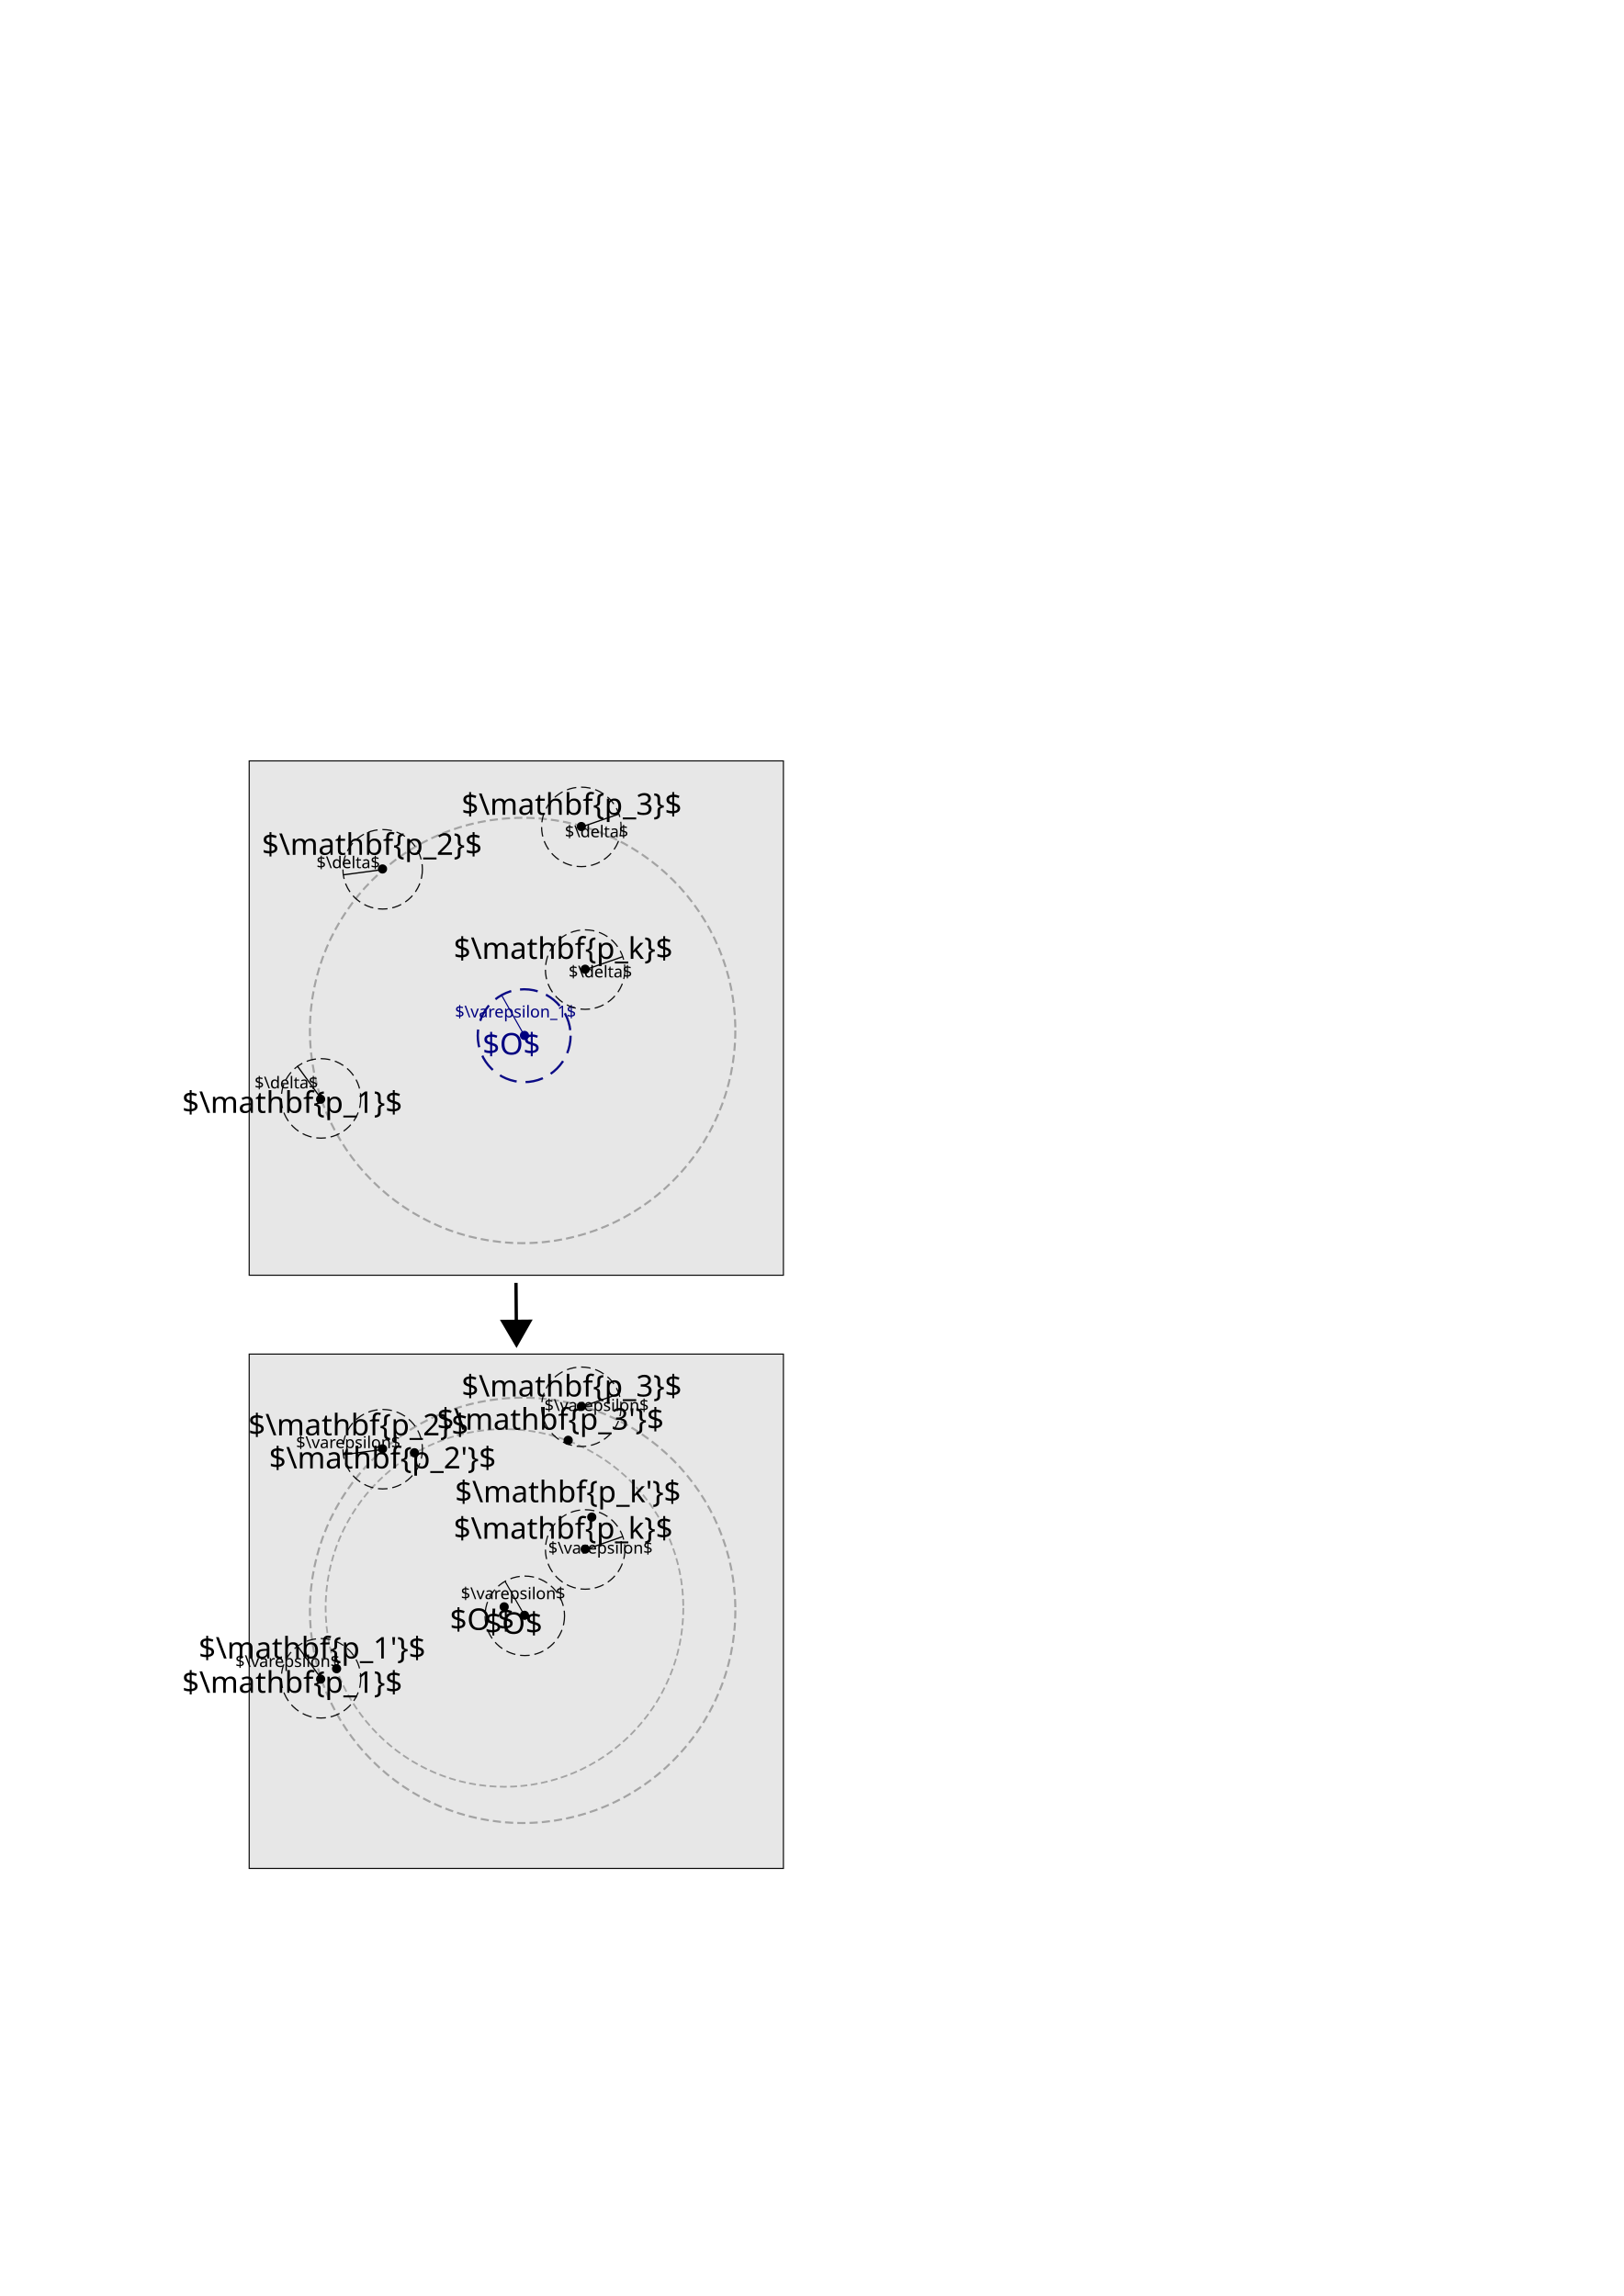
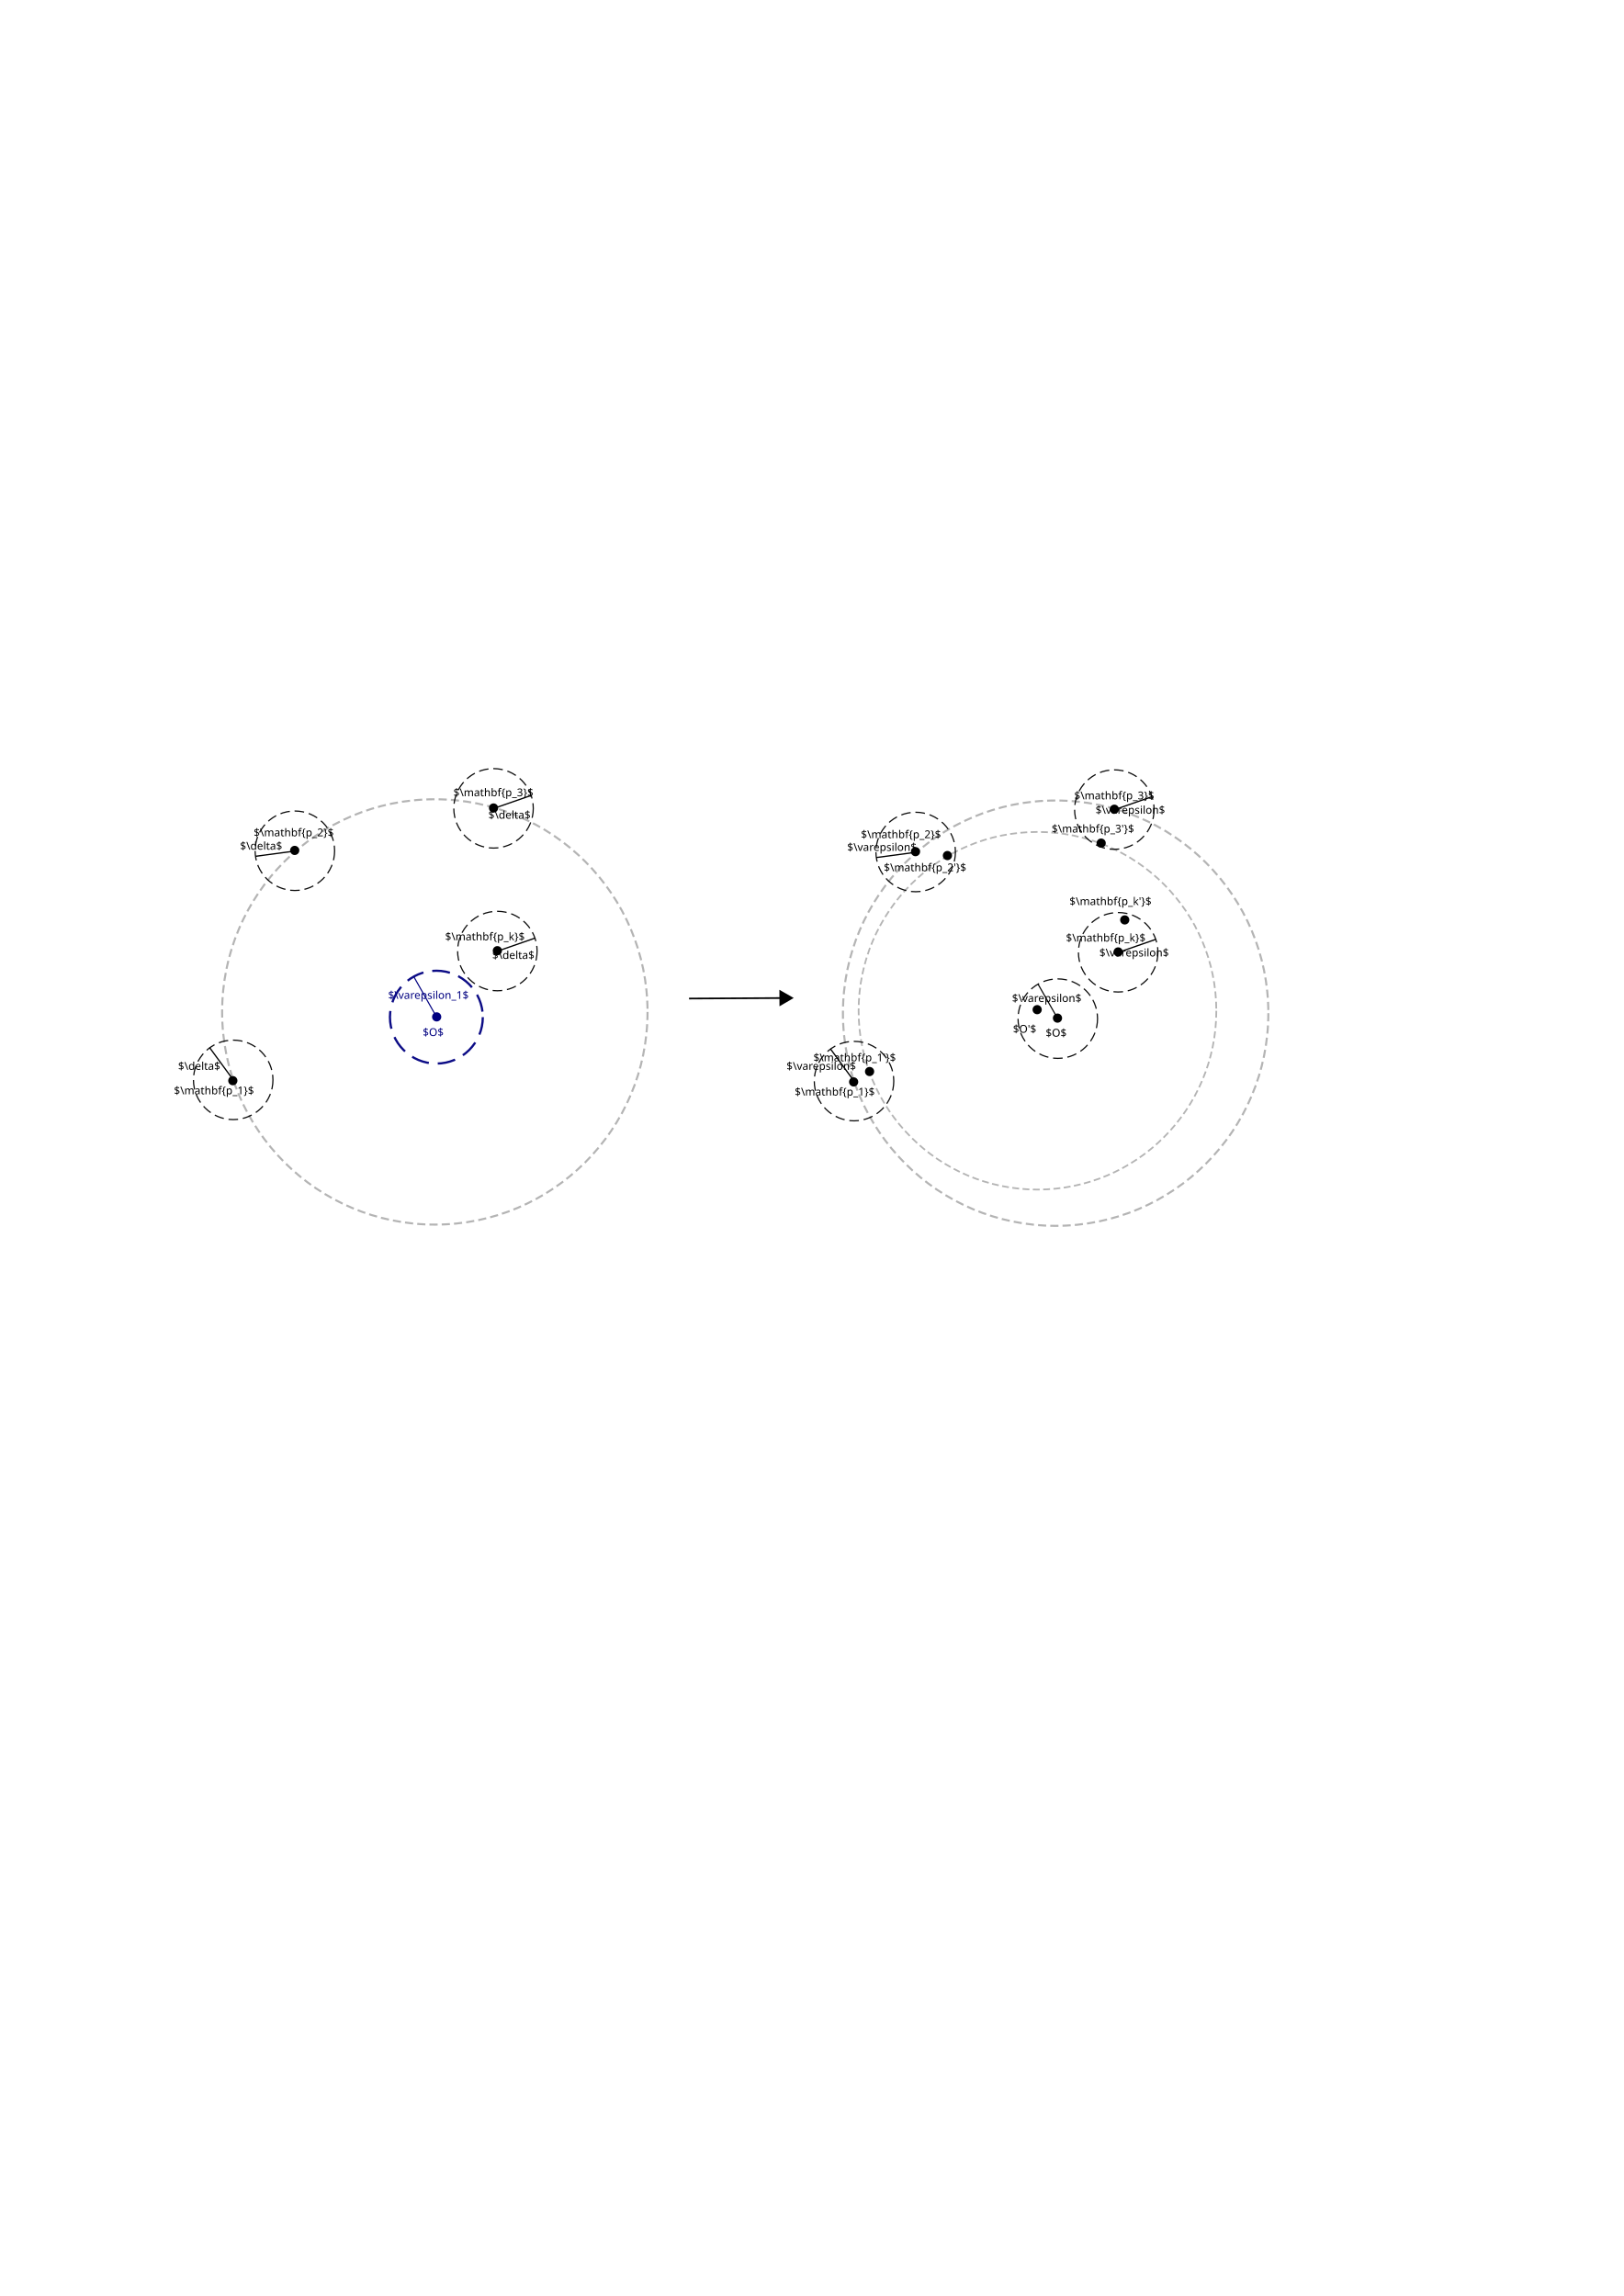
<svg xmlns="http://www.w3.org/2000/svg" width="210mm" height="297mm" viewBox="0 0 210 297" version="1.1" id="svg862">
  <defs id="defs859">
    <marker style="overflow:visible" id="TriangleOutL" refX="0.0" refY="0.0" orient="auto">
      <path transform="scale(0.8)" style="fill-rule:evenodd;fill:context-stroke;stroke:context-stroke;stroke-width:1.0pt" d="M 5.77,0.0 L -2.88,5.0 L -2.88,-5.0 L 5.77,0.0 z " id="path14853" />
    </marker>
    <marker style="overflow:visible;" id="Arrow2Lend" refX="0.0" refY="0.0" orient="auto">
      <path transform="scale(1.1) rotate(180) translate(1,0)" d="M 8.719,4.034 L -2.207,0.016 L 8.719,-4.002 C 6.973,-1.63 6.983,1.616 8.719,4.034 z " style="fill-rule:evenodd;fill:context-stroke;stroke-width:0.625;stroke-linejoin:round;" id="path14732" />
    </marker>
  </defs>
  <g id="layer2">
-     <rect style="fill:#cccccc;fill-opacity:0.48;stroke:#000000;stroke-width:0.145;stroke-miterlimit:4;stroke-dasharray:none;stroke-opacity:0.951" id="rect14254" width="69.094" height="66.535" x="32.228" y="98.424" />
-     <rect style="fill:#cccccc;fill-opacity:0.48;stroke:#000000;stroke-width:0.145;stroke-miterlimit:4;stroke-dasharray:none;stroke-opacity:0.951" id="rect14254-1" width="69.094" height="66.535" x="32.228" y="175.159" />
-     <path style="fill:none;stroke:#000000;stroke-width:0.43;stroke-linecap:butt;stroke-linejoin:miter;stroke-miterlimit:4;stroke-dasharray:none;stroke-opacity:1;marker-end:url(#TriangleOutL)" d="m 66.735,165.947 0.05,5.982" id="path14709" />
+     <path style="fill:none;stroke:#000000;stroke-width:0.217;stroke-linecap:butt;stroke-linejoin:miter;stroke-miterlimit:4;stroke-dasharray:none;stroke-opacity:1;marker-end:url(#TriangleOutL)" d="m 89.118,129.167 12.305,-0.067" id="path14709" />
  </g>
  <g id="layer1">
-     <path style="fill:#000080;stroke:#000080;stroke-width:0.145;stroke-linecap:butt;stroke-linejoin:miter;stroke-miterlimit:4;stroke-dasharray:none;stroke-opacity:1" d="m 67.803,133.926 -2.923,-5.178" id="path9088" />
-     <circle id="path2106-5" style="fill:#000080;stroke:none;stroke-width:0.397" cx="67.832" cy="133.938" r="0.595" />
-     <text xml:space="preserve" style="font-style:normal;font-weight:normal;font-size:3.881px;line-height:1.25;font-family:sans-serif;text-align:center;text-anchor:middle;fill:#000000;fill-opacity:1;stroke:none;stroke-width:0.762" x="50.636" y="110.58" id="text7771">
-       <tspan id="tspan7769" style="font-size:3.881px;text-align:center;text-anchor:middle;stroke-width:0.762" x="50.636" y="110.58">$\mathbf{p_2}$</tspan>
+     <g id="g3283" transform="translate(-11.35567,-2.399086)">
+       <path style="fill:#000080;stroke:#000080;stroke-width:0.145;stroke-linecap:butt;stroke-linejoin:miter;stroke-miterlimit:4;stroke-dasharray:none;stroke-opacity:1" d="m 67.803,133.926 -2.923,-5.178" id="path9088" />
+       <circle id="path2106-5" style="fill:#000080;stroke:none;stroke-width:0.397" cx="67.832" cy="133.938" r="0.595" />
+       <text xml:space="preserve" style="font-style:normal;font-weight:normal;font-size:1.411px;line-height:1.25;font-family:sans-serif;text-align:center;text-anchor:middle;fill:#000000;fill-opacity:1;stroke:none;stroke-width:0.762" x="50.636" y="110.58" id="text7771">
+         <tspan id="tspan7769" style="font-size:1.411px;text-align:center;text-anchor:middle;stroke-width:0.762" x="50.636" y="110.58">$\mathbf{p_2}$</tspan>
+       </text>
+       <text xml:space="preserve" style="font-style:normal;font-weight:normal;font-size:1.411px;line-height:1.25;font-family:sans-serif;text-align:center;text-anchor:middle;fill:#000000;fill-opacity:1;stroke:none;stroke-width:0.762" x="76.463" y="105.398" id="text7771-1">
+         <tspan id="tspan7769-6" style="font-size:1.411px;text-align:center;text-anchor:middle;stroke-width:0.762" x="76.463" y="105.398">$\mathbf{p_3}$</tspan>
+       </text>
+       <text xml:space="preserve" style="font-style:normal;font-weight:normal;font-size:1.411px;line-height:1.25;font-family:sans-serif;text-align:center;text-anchor:middle;fill:#000000;fill-opacity:1;stroke:none;stroke-width:0.762" x="75.365" y="124.036" id="text7771-1-9">
+         <tspan id="tspan7769-6-2" style="font-size:1.411px;text-align:center;text-anchor:middle;stroke-width:0.762" x="75.365" y="124.036">$\mathbf{p_k}$</tspan>
+       </text>
+       <text xml:space="preserve" style="font-style:normal;font-weight:normal;font-size:1.411px;line-height:1.25;font-family:sans-serif;text-align:center;text-anchor:middle;fill:#000080;fill-opacity:1;stroke:none;stroke-width:0.762" x="68.67" y="136.413" id="text7771-1-7">
+         <tspan id="tspan7769-6-8" style="font-size:1.411px;text-align:center;text-anchor:middle;fill:#000080;stroke-width:0.762" x="68.67" y="136.413">$O$</tspan>
+       </text>
+       <text xml:space="preserve" style="font-style:normal;font-weight:normal;font-size:1.411px;line-height:1.25;font-family:sans-serif;text-align:center;text-anchor:middle;fill:#000000;fill-opacity:1;stroke:none;stroke-width:0.762" x="40.316" y="143.956" id="text7771-9">
+         <tspan id="tspan7769-9" style="font-size:1.411px;text-align:center;text-anchor:middle;stroke-width:0.762" x="40.316" y="143.956">$\mathbf{p_1}$</tspan>
+       </text>
+       <text xml:space="preserve" style="font-style:normal;font-weight:normal;font-size:1.411px;line-height:1.25;font-family:sans-serif;text-align:center;text-anchor:middle;fill:#000000;fill-opacity:1;stroke:none;stroke-width:0.762" x="38.408" y="140.786" id="text7771-9-3">
+         <tspan id="tspan7769-9-5" style="font-size:1.411px;text-align:center;text-anchor:middle;stroke-width:0.762" x="38.408" y="140.786">$\delta$</tspan>
+       </text>
+       <text xml:space="preserve" style="font-style:normal;font-weight:normal;font-size:1.411px;line-height:1.25;font-family:sans-serif;text-align:center;text-anchor:middle;fill:#000000;fill-opacity:1;stroke:none;stroke-width:0.762" x="46.418" y="112.308" id="text7771-9-3-2">
+         <tspan id="tspan7769-9-5-7" style="font-size:1.411px;text-align:center;text-anchor:middle;stroke-width:0.762" x="46.418" y="112.308">$\delta$</tspan>
+       </text>
+       <text xml:space="preserve" style="font-style:normal;font-weight:normal;font-size:1.411px;line-height:1.25;font-family:sans-serif;text-align:center;text-anchor:middle;fill:#000000;fill-opacity:1;stroke:none;stroke-width:0.762" x="78.537" y="108.301" id="text7771-9-3-5">
+         <tspan id="tspan7769-9-5-3" style="font-size:1.411px;text-align:center;text-anchor:middle;stroke-width:0.762" x="78.537" y="108.301">$\delta$</tspan>
+       </text>
+       <text xml:space="preserve" style="font-style:normal;font-weight:normal;font-size:1.411px;line-height:1.25;font-family:sans-serif;text-align:center;text-anchor:middle;fill:#000080;fill-opacity:1;stroke:none;stroke-width:0.762" x="68.054" y="131.609" id="text7771-9-3-9">
+         <tspan id="tspan7769-9-5-5" style="font-size:1.411px;text-align:center;text-anchor:middle;fill:#000080;stroke-width:0.762" x="68.054" y="131.609">$\varepsilon_1$</tspan>
+       </text>
+       <ellipse style="fill:none;fill-opacity:0.48;stroke:#000000;stroke-width:0.265;stroke-miterlimit:4;stroke-dasharray:1.058, 0.529;stroke-dashoffset:0;stroke-opacity:0.294" id="path49729" cx="67.593" cy="133.298" rx="27.51" ry="27.51" />
+       <circle id="path2106-5-1" style="fill:#000000;stroke:none;stroke-width:0.397" cx="49.47" cy="112.404" r="0.595" />
+       <circle id="path2106-5-7" style="fill:#000000;stroke:none;stroke-width:0.397" cx="41.468" cy="142.191" r="0.595" />
+       <circle id="path2106-5-8" style="fill:#000000;stroke:none;stroke-width:0.397" cx="75.187" cy="106.917" r="0.595" />
+       <circle style="opacity:1;fill:none;fill-opacity:0.48;stroke:#000000;stroke-width:0.155;stroke-miterlimit:4;stroke-dasharray:1.24, 0.62;stroke-dashoffset:0;stroke-opacity:0.951" id="path3978" cx="41.518" cy="142.085" r="5.14" />
+       <circle style="fill:none;fill-opacity:0.48;stroke:#000000;stroke-width:0.155;stroke-miterlimit:4;stroke-dasharray:1.24, 0.62;stroke-dashoffset:0;stroke-opacity:0.951" id="path3978-5-8" cx="75.187" cy="106.963" r="5.14" />
+       <circle style="fill:none;fill-opacity:0.48;stroke:#000000;stroke-width:0.155;stroke-miterlimit:4;stroke-dasharray:1.24, 0.62;stroke-dashoffset:0;stroke-opacity:0.951" id="path3978-5" cx="49.492" cy="112.449" r="5.14" />
+       <path style="fill:none;stroke:#000000;stroke-width:0.165;stroke-linecap:butt;stroke-linejoin:miter;stroke-miterlimit:4;stroke-dasharray:none;stroke-opacity:1" d="m 41.518,142.085 -3.067,-4.193" id="path4345" />
+       <circle style="opacity:1;fill:none;fill-opacity:0.48;stroke:#000080;stroke-width:0.289;stroke-miterlimit:4;stroke-dasharray:2.313, 1.156;stroke-dashoffset:0;stroke-opacity:0.951" id="path8875" cx="67.794" cy="133.973" r="6.005" />
+       <path style="fill:none;stroke:#000000;stroke-width:0.165;stroke-linecap:butt;stroke-linejoin:miter;stroke-miterlimit:4;stroke-dasharray:none;stroke-opacity:1" d="m 49.493,112.486 -5.089,0.679" id="path16844" />
+       <path style="fill:none;stroke:#000000;stroke-width:0.165;stroke-linecap:butt;stroke-linejoin:miter;stroke-miterlimit:4;stroke-dasharray:none;stroke-opacity:1" d="m 75.208,106.973 4.828,-1.675" id="path16846" />
+       <text xml:space="preserve" style="font-style:normal;font-weight:normal;font-size:1.411px;line-height:1.25;font-family:sans-serif;text-align:center;text-anchor:middle;fill:#000000;fill-opacity:1;stroke:none;stroke-width:0.762" x="79.031" y="126.44" id="text7771-9-3-5-0">
+         <tspan id="tspan7769-9-5-3-6" style="font-size:1.411px;text-align:center;text-anchor:middle;stroke-width:0.762" x="79.031" y="126.44">$\delta$</tspan>
+       </text>
+       <circle id="path2106-5-8-8" style="fill:#000000;stroke:none;stroke-width:0.397" cx="75.682" cy="125.376" r="0.595" />
+       <circle style="fill:none;fill-opacity:0.48;stroke:#000000;stroke-width:0.155;stroke-miterlimit:4;stroke-dasharray:1.24, 0.62;stroke-dashoffset:0;stroke-opacity:0.951" id="path3978-5-8-7" cx="75.681" cy="125.421" r="5.14" />
+       <path style="fill:none;stroke:#000000;stroke-width:0.165;stroke-linecap:butt;stroke-linejoin:miter;stroke-miterlimit:4;stroke-dasharray:none;stroke-opacity:1" d="m 75.702,125.431 4.828,-1.675" id="path16846-1" />
+     </g>
+     <text xml:space="preserve" style="font-style:normal;font-weight:normal;font-size:1.411px;line-height:1.25;font-family:sans-serif;fill:#000000;fill-opacity:1;stroke:none;stroke-width:0.265" x="15.514" y="118.435" id="text26485">
+       <tspan id="tspan26483" style="stroke-width:0.265;font-size:1.411px" x="15.514" y="118.435" />
    </text>
-     <text xml:space="preserve" style="font-style:normal;font-weight:normal;font-size:3.881px;line-height:1.25;font-family:sans-serif;text-align:center;text-anchor:middle;fill:#000000;fill-opacity:1;stroke:none;stroke-width:0.762" x="76.463" y="105.398" id="text7771-1">
-       <tspan id="tspan7769-6" style="font-size:3.881px;text-align:center;text-anchor:middle;stroke-width:0.762" x="76.463" y="105.398">$\mathbf{p_3}$</tspan>
-     </text>
-     <text xml:space="preserve" style="font-style:normal;font-weight:normal;font-size:3.881px;line-height:1.25;font-family:sans-serif;text-align:center;text-anchor:middle;fill:#000000;fill-opacity:1;stroke:none;stroke-width:0.762" x="75.365" y="124.036" id="text7771-1-9">
-       <tspan id="tspan7769-6-2" style="font-size:3.881px;text-align:center;text-anchor:middle;stroke-width:0.762" x="75.365" y="124.036">$\mathbf{p_k}$</tspan>
-     </text>
-     <text xml:space="preserve" style="font-style:normal;font-weight:normal;font-size:3.881px;line-height:1.25;font-family:sans-serif;text-align:center;text-anchor:middle;fill:#000080;fill-opacity:1;stroke:none;stroke-width:0.762" x="68.67" y="136.413" id="text7771-1-7">
-       <tspan id="tspan7769-6-8" style="font-size:3.881px;text-align:center;text-anchor:middle;fill:#000080;stroke-width:0.762" x="68.67" y="136.413">$O$</tspan>
-     </text>
-     <text xml:space="preserve" style="font-style:normal;font-weight:normal;font-size:3.881px;line-height:1.25;font-family:sans-serif;text-align:center;text-anchor:middle;fill:#000000;fill-opacity:1;stroke:none;stroke-width:0.762" x="40.316" y="143.956" id="text7771-9">
-       <tspan id="tspan7769-9" style="font-size:3.881px;text-align:center;text-anchor:middle;stroke-width:0.762" x="40.316" y="143.956">$\mathbf{p_1}$</tspan>
-     </text>
-     <text xml:space="preserve" style="font-style:normal;font-weight:normal;font-size:2.117px;line-height:1.25;font-family:sans-serif;text-align:center;text-anchor:middle;fill:#000000;fill-opacity:1;stroke:none;stroke-width:0.762" x="38.408" y="140.786" id="text7771-9-3">
-       <tspan id="tspan7769-9-5" style="font-size:2.117px;text-align:center;text-anchor:middle;stroke-width:0.762" x="38.408" y="140.786">$\delta$</tspan>
-     </text>
-     <text xml:space="preserve" style="font-style:normal;font-weight:normal;font-size:2.117px;line-height:1.25;font-family:sans-serif;text-align:center;text-anchor:middle;fill:#000000;fill-opacity:1;stroke:none;stroke-width:0.762" x="46.418" y="112.308" id="text7771-9-3-2">
-       <tspan id="tspan7769-9-5-7" style="font-size:2.117px;text-align:center;text-anchor:middle;stroke-width:0.762" x="46.418" y="112.308">$\delta$</tspan>
-     </text>
-     <text xml:space="preserve" style="font-style:normal;font-weight:normal;font-size:2.117px;line-height:1.25;font-family:sans-serif;text-align:center;text-anchor:middle;fill:#000000;fill-opacity:1;stroke:none;stroke-width:0.762" x="78.537" y="108.301" id="text7771-9-3-5">
-       <tspan id="tspan7769-9-5-3" style="font-size:2.117px;text-align:center;text-anchor:middle;stroke-width:0.762" x="78.537" y="108.301">$\delta$</tspan>
-     </text>
-     <text xml:space="preserve" style="font-style:normal;font-weight:normal;font-size:2.117px;line-height:1.25;font-family:sans-serif;text-align:center;text-anchor:middle;fill:#000080;fill-opacity:1;stroke:none;stroke-width:0.762" x="68.054" y="131.609" id="text7771-9-3-9">
-       <tspan id="tspan7769-9-5-5" style="font-size:2.117px;text-align:center;text-anchor:middle;fill:#000080;stroke-width:0.762" x="68.054" y="131.609">$\varepsilon_1$</tspan>
-     </text>
-     <ellipse style="fill:none;fill-opacity:0.48;stroke:#000000;stroke-width:0.265;stroke-miterlimit:4;stroke-dasharray:1.058, 0.529;stroke-dashoffset:0;stroke-opacity:0.294" id="path49729" cx="67.593" cy="133.298" rx="27.51" ry="27.51" />
-     <circle id="path2106-5-1" style="fill:#000000;stroke:none;stroke-width:0.397" cx="49.47" cy="112.404" r="0.595" />
-     <circle id="path2106-5-7" style="fill:#000000;stroke:none;stroke-width:0.397" cx="41.468" cy="142.191" r="0.595" />
-     <circle id="path2106-5-8" style="fill:#000000;stroke:none;stroke-width:0.397" cx="75.187" cy="106.917" r="0.595" />
-     <circle style="opacity:1;fill:none;fill-opacity:0.48;stroke:#000000;stroke-width:0.155;stroke-miterlimit:4;stroke-dasharray:1.24, 0.62;stroke-dashoffset:0;stroke-opacity:0.951" id="path3978" cx="41.518" cy="142.085" r="5.14" />
-     <circle style="fill:none;fill-opacity:0.48;stroke:#000000;stroke-width:0.155;stroke-miterlimit:4;stroke-dasharray:1.24, 0.62;stroke-dashoffset:0;stroke-opacity:0.951" id="path3978-5-8" cx="75.187" cy="106.963" r="5.14" />
-     <circle style="fill:none;fill-opacity:0.48;stroke:#000000;stroke-width:0.155;stroke-miterlimit:4;stroke-dasharray:1.24, 0.62;stroke-dashoffset:0;stroke-opacity:0.951" id="path3978-5" cx="49.492" cy="112.449" r="5.14" />
-     <path style="fill:none;stroke:#000000;stroke-width:0.165;stroke-linecap:butt;stroke-linejoin:miter;stroke-miterlimit:4;stroke-dasharray:none;stroke-opacity:1" d="m 41.518,142.085 -3.067,-4.193" id="path4345" />
-     <circle style="opacity:1;fill:none;fill-opacity:0.48;stroke:#000080;stroke-width:0.289;stroke-miterlimit:4;stroke-dasharray:2.313, 1.156;stroke-dashoffset:0;stroke-opacity:0.951" id="path8875" cx="67.794" cy="133.973" r="6.005" />
-     <path style="fill:none;stroke:#000000;stroke-width:0.165;stroke-linecap:butt;stroke-linejoin:miter;stroke-miterlimit:4;stroke-dasharray:none;stroke-opacity:1" d="m 49.493,112.486 -5.089,0.679" id="path16844" />
-     <path style="fill:none;stroke:#000000;stroke-width:0.165;stroke-linecap:butt;stroke-linejoin:miter;stroke-miterlimit:4;stroke-dasharray:none;stroke-opacity:1" d="m 75.208,106.973 4.828,-1.675" id="path16846" />
-     <text xml:space="preserve" style="font-style:normal;font-weight:normal;font-size:2.117px;line-height:1.25;font-family:sans-serif;text-align:center;text-anchor:middle;fill:#000000;fill-opacity:1;stroke:none;stroke-width:0.762" x="79.031" y="126.44" id="text7771-9-3-5-0">
-       <tspan id="tspan7769-9-5-3-6" style="font-size:2.117px;text-align:center;text-anchor:middle;stroke-width:0.762" x="79.031" y="126.44">$\delta$</tspan>
-     </text>
-     <circle id="path2106-5-8-8" style="fill:#000000;stroke:none;stroke-width:0.397" cx="75.682" cy="125.376" r="0.595" />
-     <circle style="fill:none;fill-opacity:0.48;stroke:#000000;stroke-width:0.155;stroke-miterlimit:4;stroke-dasharray:1.24, 0.62;stroke-dashoffset:0;stroke-opacity:0.951" id="path3978-5-8-7" cx="75.681" cy="125.421" r="5.14" />
-     <path style="fill:none;stroke:#000000;stroke-width:0.165;stroke-linecap:butt;stroke-linejoin:miter;stroke-miterlimit:4;stroke-dasharray:none;stroke-opacity:1" d="m 75.702,125.431 4.828,-1.675" id="path16846-1" />
-     <text xml:space="preserve" style="font-style:normal;font-weight:normal;font-size:10.583px;line-height:1.25;font-family:sans-serif;fill:#000000;fill-opacity:1;stroke:none;stroke-width:0.265" x="15.514" y="118.435" id="text26485">
-       <tspan id="tspan26483" style="stroke-width:0.265" x="15.514" y="118.435" />
-     </text>
-     <path style="fill:#000080;stroke:#000000;stroke-width:0.145;stroke-linecap:butt;stroke-linejoin:miter;stroke-miterlimit:4;stroke-dasharray:none;stroke-opacity:1" d="m 67.826,208.947 -2.492,-4.369" id="path9088-5" />
-     <circle id="path2106-5-0" style="fill:#000000;stroke:none;stroke-width:0.397" cx="67.835" cy="208.948" r="0.595" />
-     <text xml:space="preserve" style="font-style:normal;font-weight:normal;font-size:3.881px;line-height:1.25;font-family:sans-serif;text-align:center;text-anchor:middle;fill:#000000;fill-opacity:1;stroke:none;stroke-width:0.762" x="48.879" y="185.671" id="text7771-6">
-       <tspan id="tspan7769-7" style="font-size:3.881px;text-align:center;text-anchor:middle;stroke-width:0.762" x="48.879" y="185.671">$\mathbf{p_2}$</tspan>
-     </text>
-     <text xml:space="preserve" style="font-style:normal;font-weight:normal;font-size:3.881px;line-height:1.25;font-family:sans-serif;text-align:center;text-anchor:middle;fill:#000000;fill-opacity:1;stroke:none;stroke-width:0.762" x="76.466" y="180.648" id="text7771-1-0">
-       <tspan id="tspan7769-6-3" style="font-size:3.881px;text-align:center;text-anchor:middle;stroke-width:0.762" x="76.466" y="180.648">$\mathbf{p_3}$</tspan>
-     </text>
-     <text xml:space="preserve" style="font-style:normal;font-weight:normal;font-size:3.881px;line-height:1.25;font-family:sans-serif;text-align:center;text-anchor:middle;fill:#000000;fill-opacity:1;stroke:none;stroke-width:0.762" x="75.368" y="199.047" id="text7771-1-9-3">
-       <tspan id="tspan7769-6-2-7" style="font-size:3.881px;text-align:center;text-anchor:middle;stroke-width:0.762" x="75.368" y="199.047">$\mathbf{p_k}$</tspan>
-     </text>
-     <text xml:space="preserve" style="font-style:normal;font-weight:normal;font-size:3.881px;line-height:1.25;font-family:sans-serif;text-align:center;text-anchor:middle;fill:#000000;fill-opacity:1;stroke:none;stroke-width:0.762" x="68.953" y="211.343" id="text7771-1-7-6">
-       <tspan id="tspan7769-6-8-0" style="font-size:3.881px;text-align:center;text-anchor:middle;fill:#000000;stroke-width:0.762" x="68.953" y="211.343">$O$</tspan>
-     </text>
-     <text xml:space="preserve" style="font-style:normal;font-weight:normal;font-size:3.881px;line-height:1.25;font-family:sans-serif;text-align:center;text-anchor:middle;fill:#000000;fill-opacity:1;stroke:none;stroke-width:0.762" x="64.876" y="210.842" id="text7771-1-7-4-4">
-       <tspan id="tspan7769-6-8-3-9" style="font-size:3.881px;text-align:center;text-anchor:middle;fill:#000000;stroke-width:0.762" x="64.876" y="210.842">$O'$</tspan>
-     </text>
-     <circle id="path2106-5-9-7" style="fill:#000000;stroke:none;stroke-width:0.397" cx="65.208" cy="207.854" r="0.595" />
-     <text xml:space="preserve" style="font-style:normal;font-weight:normal;font-size:3.881px;line-height:1.25;font-family:sans-serif;text-align:center;text-anchor:middle;fill:#000000;fill-opacity:1;stroke:none;stroke-width:0.762" x="40.319" y="218.967" id="text7771-9-7">
-       <tspan id="tspan7769-9-4" style="font-size:3.881px;text-align:center;text-anchor:middle;stroke-width:0.762" x="40.319" y="218.967">$\mathbf{p_1}$</tspan>
-     </text>
-     <text xml:space="preserve" style="font-style:normal;font-weight:normal;font-size:3.881px;line-height:1.25;font-family:sans-serif;text-align:center;text-anchor:middle;fill:#000000;fill-opacity:1;stroke:none;stroke-width:0.762" x="42.891" y="214.541" id="text7771-9-8-8">
-       <tspan id="tspan7769-9-1-6" style="font-size:3.881px;text-align:center;text-anchor:middle;stroke-width:0.762" x="42.891" y="214.541">$\mathbf{p_1'}$</tspan>
-     </text>
-     <text xml:space="preserve" style="font-style:normal;font-weight:normal;font-size:2.117px;line-height:1.25;font-family:sans-serif;text-align:center;text-anchor:middle;fill:#000000;fill-opacity:1;stroke:none;stroke-width:0.762" x="38.571" y="215.636" id="text7771-9-3-27">
-       <tspan id="tspan7769-9-5-0" style="font-size:2.117px;text-align:center;text-anchor:middle;stroke-width:0.762" x="38.571" y="215.636">$\varepsilon$</tspan>
-     </text>
-     <text xml:space="preserve" style="font-style:normal;font-weight:normal;font-size:2.117px;line-height:1.25;font-family:sans-serif;text-align:center;text-anchor:middle;fill:#000000;fill-opacity:1;stroke:none;stroke-width:0.762" x="46.421" y="187.319" id="text7771-9-3-2-3">
-       <tspan id="tspan7769-9-5-7-0" style="font-size:2.117px;text-align:center;text-anchor:middle;stroke-width:0.762" x="46.421" y="187.319">$\varepsilon$</tspan>
-     </text>
-     <text xml:space="preserve" style="font-style:normal;font-weight:normal;font-size:2.117px;line-height:1.25;font-family:sans-serif;text-align:center;text-anchor:middle;fill:#000000;fill-opacity:1;stroke:none;stroke-width:0.762" x="78.54" y="182.512" id="text7771-9-3-5-8">
-       <tspan id="tspan7769-9-5-3-4" style="font-size:2.117px;text-align:center;text-anchor:middle;stroke-width:0.762" x="78.54" y="182.512">$\varepsilon$</tspan>
-     </text>
-     <text xml:space="preserve" style="font-style:normal;font-weight:normal;font-size:2.117px;line-height:1.25;font-family:sans-serif;text-align:center;text-anchor:middle;fill:#000000;fill-opacity:1;stroke:none;stroke-width:0.762" x="67.737" y="206.859" id="text7771-9-3-9-9">
-       <tspan id="tspan7769-9-5-5-5" style="font-size:2.117px;text-align:center;text-anchor:middle;fill:#000000;stroke-width:0.762" x="67.737" y="206.859">$\varepsilon$</tspan>
-     </text>
-     <ellipse style="fill:none;fill-opacity:0.48;stroke:#000000;stroke-width:0.265;stroke-miterlimit:4;stroke-dasharray:1.058, 0.529;stroke-dashoffset:0;stroke-opacity:0.294" id="path49729-7" cx="67.596" cy="208.308" rx="27.51" ry="27.51" />
-     <circle id="path2106-5-1-4" style="fill:#000000;stroke:none;stroke-width:0.397" cx="49.473" cy="187.414" r="0.595" />
-     <circle id="path2106-5-7-1" style="fill:#000000;stroke:none;stroke-width:0.397" cx="41.471" cy="217.201" r="0.595" />
-     <circle id="path2106-5-8-2" style="fill:#000000;stroke:none;stroke-width:0.397" cx="75.19" cy="181.928" r="0.595" />
-     <circle style="fill:none;fill-opacity:0.48;stroke:#000000;stroke-width:0.155;stroke-miterlimit:4;stroke-dasharray:1.24, 0.62;stroke-dashoffset:0;stroke-opacity:0.951" id="path3978-3" cx="41.521" cy="217.096" r="5.14" />
-     <circle style="fill:none;fill-opacity:0.48;stroke:#000000;stroke-width:0.155;stroke-miterlimit:4;stroke-dasharray:1.24, 0.62;stroke-dashoffset:0;stroke-opacity:0.951" id="path3978-5-8-9" cx="75.19" cy="181.974" r="5.14" />
-     <circle style="fill:none;fill-opacity:0.48;stroke:#000000;stroke-width:0.155;stroke-miterlimit:4;stroke-dasharray:1.24, 0.62;stroke-dashoffset:0;stroke-opacity:0.951" id="path3978-5-1" cx="49.495" cy="187.46" r="5.14" />
-     <path style="fill:none;stroke:#000000;stroke-width:0.165;stroke-linecap:butt;stroke-linejoin:miter;stroke-miterlimit:4;stroke-dasharray:none;stroke-opacity:1" d="M 41.521,217.096 38.454,212.904" id="path4345-9" />
-     <path style="fill:none;stroke:#000000;stroke-width:0.165;stroke-linecap:butt;stroke-linejoin:miter;stroke-miterlimit:4;stroke-dasharray:none;stroke-opacity:1" d="m 49.496,187.497 -5.089,0.679" id="path16844-3" />
-     <path style="fill:none;stroke:#000000;stroke-width:0.165;stroke-linecap:butt;stroke-linejoin:miter;stroke-miterlimit:4;stroke-dasharray:none;stroke-opacity:1" d="m 75.211,181.984 4.828,-1.675" id="path16846-9" />
-     <text xml:space="preserve" style="font-style:normal;font-weight:normal;font-size:2.117px;line-height:1.25;font-family:sans-serif;text-align:center;text-anchor:middle;fill:#000000;fill-opacity:1;stroke:none;stroke-width:0.762" x="79.034" y="200.971" id="text7771-9-3-5-0-5">
-       <tspan id="tspan7769-9-5-3-6-7" style="font-size:2.117px;text-align:center;text-anchor:middle;stroke-width:0.762" x="79.034" y="200.971">$\varepsilon$</tspan>
-     </text>
-     <circle id="path2106-5-8-8-1" style="fill:#000000;stroke:none;stroke-width:0.397" cx="75.685" cy="200.386" r="0.595" />
-     <circle style="fill:none;fill-opacity:0.48;stroke:#000000;stroke-width:0.155;stroke-miterlimit:4;stroke-dasharray:1.24, 0.62;stroke-dashoffset:0;stroke-opacity:0.951" id="path3978-5-8-7-8" cx="75.684" cy="200.432" r="5.14" />
-     <path style="fill:none;stroke:#000000;stroke-width:0.165;stroke-linecap:butt;stroke-linejoin:miter;stroke-miterlimit:4;stroke-dasharray:none;stroke-opacity:1" d="m 75.705,200.442 4.828,-1.675" id="path16846-1-5" />
-     <circle id="path2106-5-7-6-1" style="fill:#000000;stroke:none;stroke-width:0.397" cx="43.532" cy="215.856" r="0.595" />
-     <circle id="path2106-5-7-0-0" style="fill:#000000;stroke:none;stroke-width:0.397" cx="53.601" cy="187.921" r="0.595" />
-     <circle id="path2106-5-7-60-2" style="fill:#000000;stroke:none;stroke-width:0.397" cx="73.485" cy="186.31" r="0.595" />
-     <circle id="path2106-5-7-4-5" style="fill:#000000;stroke:none;stroke-width:0.397" cx="76.534" cy="196.244" r="0.595" />
-     <text xml:space="preserve" style="font-style:normal;font-weight:normal;font-size:3.881px;line-height:1.25;font-family:sans-serif;text-align:center;text-anchor:middle;fill:#000000;fill-opacity:1;stroke:none;stroke-width:0.762" x="51.999" y="189.95" id="text7771-9-2-2">
-       <tspan id="tspan7769-9-55-1" style="font-size:3.881px;text-align:center;text-anchor:middle;stroke-width:0.762" x="51.999" y="189.95">$\mathbf{p_2'}$</tspan>
-     </text>
-     <text xml:space="preserve" style="font-style:normal;font-weight:normal;font-size:3.881px;line-height:1.25;font-family:sans-serif;text-align:center;text-anchor:middle;fill:#000000;fill-opacity:1;stroke:none;stroke-width:0.762" x="73.709" y="184.943" id="text7771-9-22-8">
-       <tspan id="tspan7769-9-6-1" style="font-size:3.881px;text-align:center;text-anchor:middle;stroke-width:0.762" x="73.709" y="184.943">$\mathbf{p_3'}$</tspan>
-     </text>
-     <text xml:space="preserve" style="font-style:normal;font-weight:normal;font-size:3.881px;line-height:1.25;font-family:sans-serif;text-align:center;text-anchor:middle;fill:#000000;fill-opacity:1;stroke:none;stroke-width:0.762" x="75.98" y="194.324" id="text7771-9-4-3">
-       <tspan id="tspan7769-9-7-8" style="font-size:3.881px;text-align:center;text-anchor:middle;stroke-width:0.762" x="75.98" y="194.324">$\mathbf{p_k'}$</tspan>
-     </text>
-     <circle style="fill:none;fill-opacity:0.48;stroke:#000000;stroke-width:0.155;stroke-miterlimit:4;stroke-dasharray:1.24, 0.62;stroke-dashoffset:0;stroke-opacity:0.951" id="path3978-3-8" cx="67.874" cy="209.016" r="5.14" />
-     <ellipse style="fill:none;fill-opacity:0.48;stroke:#000000;stroke-width:0.222;stroke-miterlimit:4;stroke-dasharray:0.89, 0.445;stroke-dashoffset:0;stroke-opacity:0.294" id="path49729-1-6" cx="65.246" cy="207.997" rx="23.133" ry="23.132" />
+     <g id="g3085" transform="translate(-22.71133,-13.11419)">
+       <path style="fill:#000080;stroke:#000000;stroke-width:0.145;stroke-linecap:butt;stroke-linejoin:miter;stroke-miterlimit:4;stroke-dasharray:none;stroke-opacity:1" d="m 159.471,144.812 -2.492,-4.369" id="path9088-5" />
+       <circle id="path2106-5-0" style="fill:#000000;stroke:none;stroke-width:0.397" cx="159.481" cy="144.813" r="0.595" />
+       <text xml:space="preserve" style="font-style:normal;font-weight:normal;font-size:1.411px;line-height:1.25;font-family:sans-serif;text-align:center;text-anchor:middle;fill:#000000;fill-opacity:1;stroke:none;stroke-width:0.762" x="140.525" y="121.535" id="text7771-6">
+         <tspan id="tspan7769-7" style="font-size:1.411px;text-align:center;text-anchor:middle;stroke-width:0.762" x="140.525" y="121.535">$\mathbf{p_2}$</tspan>
+       </text>
+       <text xml:space="preserve" style="font-style:normal;font-weight:normal;font-size:1.411px;line-height:1.25;font-family:sans-serif;text-align:center;text-anchor:middle;fill:#000000;fill-opacity:1;stroke:none;stroke-width:0.762" x="168.111" y="116.512" id="text7771-1-0">
+         <tspan id="tspan7769-6-3" style="font-size:1.411px;text-align:center;text-anchor:middle;stroke-width:0.762" x="168.111" y="116.512">$\mathbf{p_3}$</tspan>
+       </text>
+       <text xml:space="preserve" style="font-style:normal;font-weight:normal;font-size:1.411px;line-height:1.25;font-family:sans-serif;text-align:center;text-anchor:middle;fill:#000000;fill-opacity:1;stroke:none;stroke-width:0.762" x="167.013" y="134.911" id="text7771-1-9-3">
+         <tspan id="tspan7769-6-2-7" style="font-size:1.411px;text-align:center;text-anchor:middle;stroke-width:0.762" x="167.013" y="134.911">$\mathbf{p_k}$</tspan>
+       </text>
+       <text xml:space="preserve" style="font-style:normal;font-weight:normal;font-size:1.411px;line-height:1.25;font-family:sans-serif;text-align:center;text-anchor:middle;fill:#000000;fill-opacity:1;stroke:none;stroke-width:0.762" x="160.598" y="147.208" id="text7771-1-7-6">
+         <tspan id="tspan7769-6-8-0" style="font-size:1.411px;text-align:center;text-anchor:middle;fill:#000000;stroke-width:0.762" x="160.598" y="147.208">$O$</tspan>
+       </text>
+       <text xml:space="preserve" style="font-style:normal;font-weight:normal;font-size:1.411px;line-height:1.25;font-family:sans-serif;text-align:center;text-anchor:middle;fill:#000000;fill-opacity:1;stroke:none;stroke-width:0.762" x="156.521" y="146.706" id="text7771-1-7-4-4">
+         <tspan id="tspan7769-6-8-3-9" style="font-size:1.411px;text-align:center;text-anchor:middle;fill:#000000;stroke-width:0.762" x="156.521" y="146.706">$O'$</tspan>
+       </text>
+       <circle id="path2106-5-9-7" style="fill:#000000;stroke:none;stroke-width:0.397" cx="156.853" cy="143.718" r="0.595" />
+       <text xml:space="preserve" style="font-style:normal;font-weight:normal;font-size:1.411px;line-height:1.25;font-family:sans-serif;text-align:center;text-anchor:middle;fill:#000000;fill-opacity:1;stroke:none;stroke-width:0.762" x="131.964" y="154.831" id="text7771-9-7">
+         <tspan id="tspan7769-9-4" style="font-size:1.411px;text-align:center;text-anchor:middle;stroke-width:0.762" x="131.964" y="154.831">$\mathbf{p_1}$</tspan>
+       </text>
+       <text xml:space="preserve" style="font-style:normal;font-weight:normal;font-size:1.411px;line-height:1.25;font-family:sans-serif;text-align:center;text-anchor:middle;fill:#000000;fill-opacity:1;stroke:none;stroke-width:0.762" x="134.536" y="150.405" id="text7771-9-8-8">
+         <tspan id="tspan7769-9-1-6" style="font-size:1.411px;text-align:center;text-anchor:middle;stroke-width:0.762" x="134.536" y="150.405">$\mathbf{p_1'}$</tspan>
+       </text>
+       <text xml:space="preserve" style="font-style:normal;font-weight:normal;font-size:1.411px;line-height:1.25;font-family:sans-serif;text-align:center;text-anchor:middle;fill:#000000;fill-opacity:1;stroke:none;stroke-width:0.762" x="130.216" y="151.501" id="text7771-9-3-27">
+         <tspan id="tspan7769-9-5-0" style="font-size:1.411px;text-align:center;text-anchor:middle;stroke-width:0.762" x="130.216" y="151.501">$\varepsilon$</tspan>
+       </text>
+       <text xml:space="preserve" style="font-style:normal;font-weight:normal;font-size:1.411px;line-height:1.25;font-family:sans-serif;text-align:center;text-anchor:middle;fill:#000000;fill-opacity:1;stroke:none;stroke-width:0.762" x="138.066" y="123.183" id="text7771-9-3-2-3">
+         <tspan id="tspan7769-9-5-7-0" style="font-size:1.411px;text-align:center;text-anchor:middle;stroke-width:0.762" x="138.066" y="123.183">$\varepsilon$</tspan>
+       </text>
+       <text xml:space="preserve" style="font-style:normal;font-weight:normal;font-size:1.411px;line-height:1.25;font-family:sans-serif;text-align:center;text-anchor:middle;fill:#000000;fill-opacity:1;stroke:none;stroke-width:0.762" x="170.185" y="118.377" id="text7771-9-3-5-8">
+         <tspan id="tspan7769-9-5-3-4" style="font-size:1.411px;text-align:center;text-anchor:middle;stroke-width:0.762" x="170.185" y="118.377">$\varepsilon$</tspan>
+       </text>
+       <text xml:space="preserve" style="font-style:normal;font-weight:normal;font-size:1.411px;line-height:1.25;font-family:sans-serif;text-align:center;text-anchor:middle;fill:#000000;fill-opacity:1;stroke:none;stroke-width:0.762" x="159.382" y="142.724" id="text7771-9-3-9-9">
+         <tspan id="tspan7769-9-5-5-5" style="font-size:1.411px;text-align:center;text-anchor:middle;fill:#000000;stroke-width:0.762" x="159.382" y="142.724">$\varepsilon$</tspan>
+       </text>
+       <ellipse style="fill:none;fill-opacity:0.48;stroke:#000000;stroke-width:0.265;stroke-miterlimit:4;stroke-dasharray:1.058, 0.529;stroke-dashoffset:0;stroke-opacity:0.294" id="path49729-7" cx="159.241" cy="144.173" rx="27.51" ry="27.51" />
+       <circle id="path2106-5-1-4" style="fill:#000000;stroke:none;stroke-width:0.397" cx="141.118" cy="123.279" r="0.595" />
+       <circle id="path2106-5-7-1" style="fill:#000000;stroke:none;stroke-width:0.397" cx="133.117" cy="153.066" r="0.595" />
+       <circle id="path2106-5-8-2" style="fill:#000000;stroke:none;stroke-width:0.397" cx="166.835" cy="117.792" r="0.595" />
+       <circle style="fill:none;fill-opacity:0.48;stroke:#000000;stroke-width:0.155;stroke-miterlimit:4;stroke-dasharray:1.24, 0.62;stroke-dashoffset:0;stroke-opacity:0.951" id="path3978-3" cx="133.166" cy="152.961" r="5.14" />
+       <circle style="fill:none;fill-opacity:0.48;stroke:#000000;stroke-width:0.155;stroke-miterlimit:4;stroke-dasharray:1.24, 0.62;stroke-dashoffset:0;stroke-opacity:0.951" id="path3978-5-8-9" cx="166.835" cy="117.838" r="5.14" />
+       <circle style="fill:none;fill-opacity:0.48;stroke:#000000;stroke-width:0.155;stroke-miterlimit:4;stroke-dasharray:1.24, 0.62;stroke-dashoffset:0;stroke-opacity:0.951" id="path3978-5-1" cx="141.14" cy="123.324" r="5.14" />
+       <path style="fill:none;stroke:#000000;stroke-width:0.165;stroke-linecap:butt;stroke-linejoin:miter;stroke-miterlimit:4;stroke-dasharray:none;stroke-opacity:1" d="m 133.166,152.961 -3.067,-4.193" id="path4345-9" />
+       <path style="fill:none;stroke:#000000;stroke-width:0.165;stroke-linecap:butt;stroke-linejoin:miter;stroke-miterlimit:4;stroke-dasharray:none;stroke-opacity:1" d="m 141.141,123.361 -5.089,0.679" id="path16844-3" />
+       <path style="fill:none;stroke:#000000;stroke-width:0.165;stroke-linecap:butt;stroke-linejoin:miter;stroke-miterlimit:4;stroke-dasharray:none;stroke-opacity:1" d="m 166.856,117.848 4.828,-1.675" id="path16846-9" />
+       <text xml:space="preserve" style="font-style:normal;font-weight:normal;font-size:1.411px;line-height:1.25;font-family:sans-serif;text-align:center;text-anchor:middle;fill:#000000;fill-opacity:1;stroke:none;stroke-width:0.762" x="170.679" y="136.835" id="text7771-9-3-5-0-5">
+         <tspan id="tspan7769-9-5-3-6-7" style="font-size:1.411px;text-align:center;text-anchor:middle;stroke-width:0.762" x="170.679" y="136.835">$\varepsilon$</tspan>
+       </text>
+       <circle id="path2106-5-8-8-1" style="fill:#000000;stroke:none;stroke-width:0.397" cx="167.33" cy="136.251" r="0.595" />
+       <circle style="fill:none;fill-opacity:0.48;stroke:#000000;stroke-width:0.155;stroke-miterlimit:4;stroke-dasharray:1.24, 0.62;stroke-dashoffset:0;stroke-opacity:0.951" id="path3978-5-8-7-8" cx="167.329" cy="136.296" r="5.14" />
+       <path style="fill:none;stroke:#000000;stroke-width:0.165;stroke-linecap:butt;stroke-linejoin:miter;stroke-miterlimit:4;stroke-dasharray:none;stroke-opacity:1" d="m 167.35,136.306 4.828,-1.675" id="path16846-1-5" />
+       <circle id="path2106-5-7-6-1" style="fill:#000000;stroke:none;stroke-width:0.397" cx="135.177" cy="151.721" r="0.595" />
+       <circle id="path2106-5-7-0-0" style="fill:#000000;stroke:none;stroke-width:0.397" cx="145.246" cy="123.785" r="0.595" />
+       <circle id="path2106-5-7-60-2" style="fill:#000000;stroke:none;stroke-width:0.397" cx="165.13" cy="122.174" r="0.595" />
+       <circle id="path2106-5-7-4-5" style="fill:#000000;stroke:none;stroke-width:0.397" cx="168.179" cy="132.109" r="0.595" />
+       <text xml:space="preserve" style="font-style:normal;font-weight:normal;font-size:1.411px;line-height:1.25;font-family:sans-serif;text-align:center;text-anchor:middle;fill:#000000;fill-opacity:1;stroke:none;stroke-width:0.762" x="143.644" y="125.814" id="text7771-9-2-2">
+         <tspan id="tspan7769-9-55-1" style="font-size:1.411px;text-align:center;text-anchor:middle;stroke-width:0.762" x="143.644" y="125.814">$\mathbf{p_2'}$</tspan>
+       </text>
+       <text xml:space="preserve" style="font-style:normal;font-weight:normal;font-size:1.411px;line-height:1.25;font-family:sans-serif;text-align:center;text-anchor:middle;fill:#000000;fill-opacity:1;stroke:none;stroke-width:0.762" x="165.354" y="120.807" id="text7771-9-22-8">
+         <tspan id="tspan7769-9-6-1" style="font-size:1.411px;text-align:center;text-anchor:middle;stroke-width:0.762" x="165.354" y="120.807">$\mathbf{p_3'}$</tspan>
+       </text>
+       <text xml:space="preserve" style="font-style:normal;font-weight:normal;font-size:1.411px;line-height:1.25;font-family:sans-serif;text-align:center;text-anchor:middle;fill:#000000;fill-opacity:1;stroke:none;stroke-width:0.762" x="167.625" y="130.189" id="text7771-9-4-3">
+         <tspan id="tspan7769-9-7-8" style="font-size:1.411px;text-align:center;text-anchor:middle;stroke-width:0.762" x="167.625" y="130.189">$\mathbf{p_k'}$</tspan>
+       </text>
+       <circle style="fill:none;fill-opacity:0.48;stroke:#000000;stroke-width:0.155;stroke-miterlimit:4;stroke-dasharray:1.24, 0.62;stroke-dashoffset:0;stroke-opacity:0.951" id="path3978-3-8" cx="159.519" cy="144.88" r="5.14" />
+       <ellipse style="fill:none;fill-opacity:0.48;stroke:#000000;stroke-width:0.222;stroke-miterlimit:4;stroke-dasharray:0.89, 0.445;stroke-dashoffset:0;stroke-opacity:0.294" id="path49729-1-6" cx="156.891" cy="143.862" rx="23.133" ry="23.132" />
+     </g>
  </g>
</svg>
